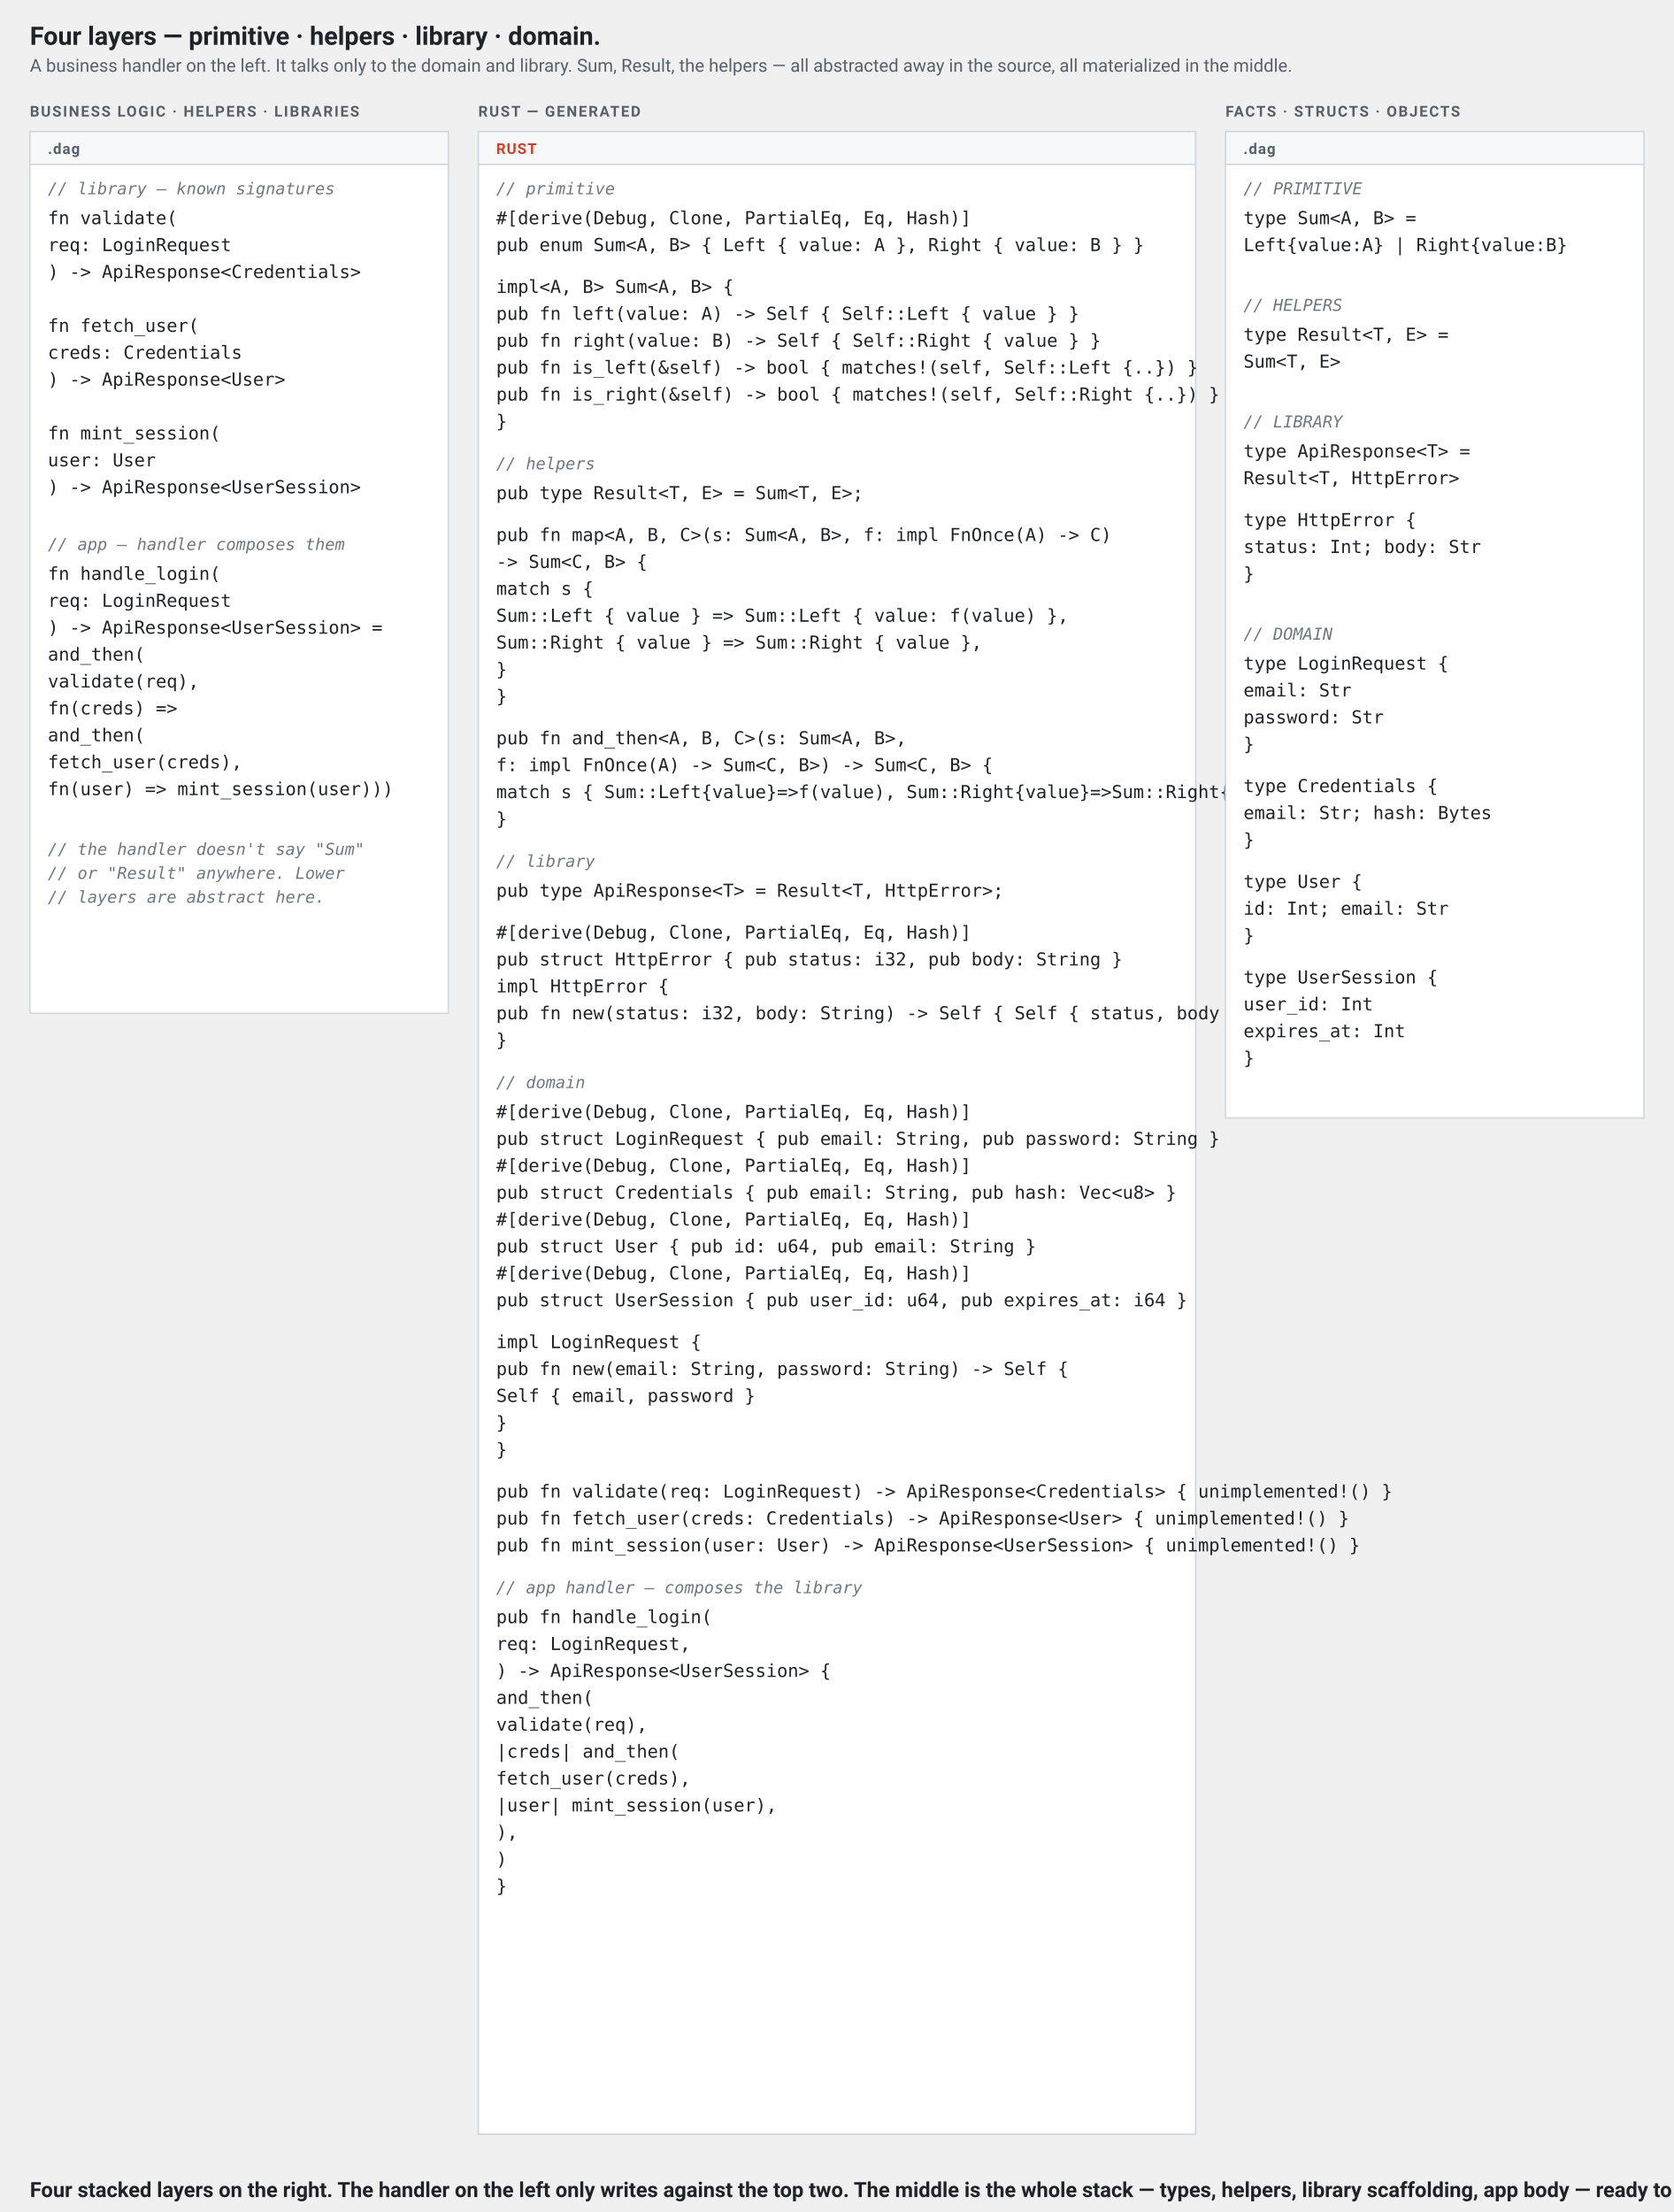
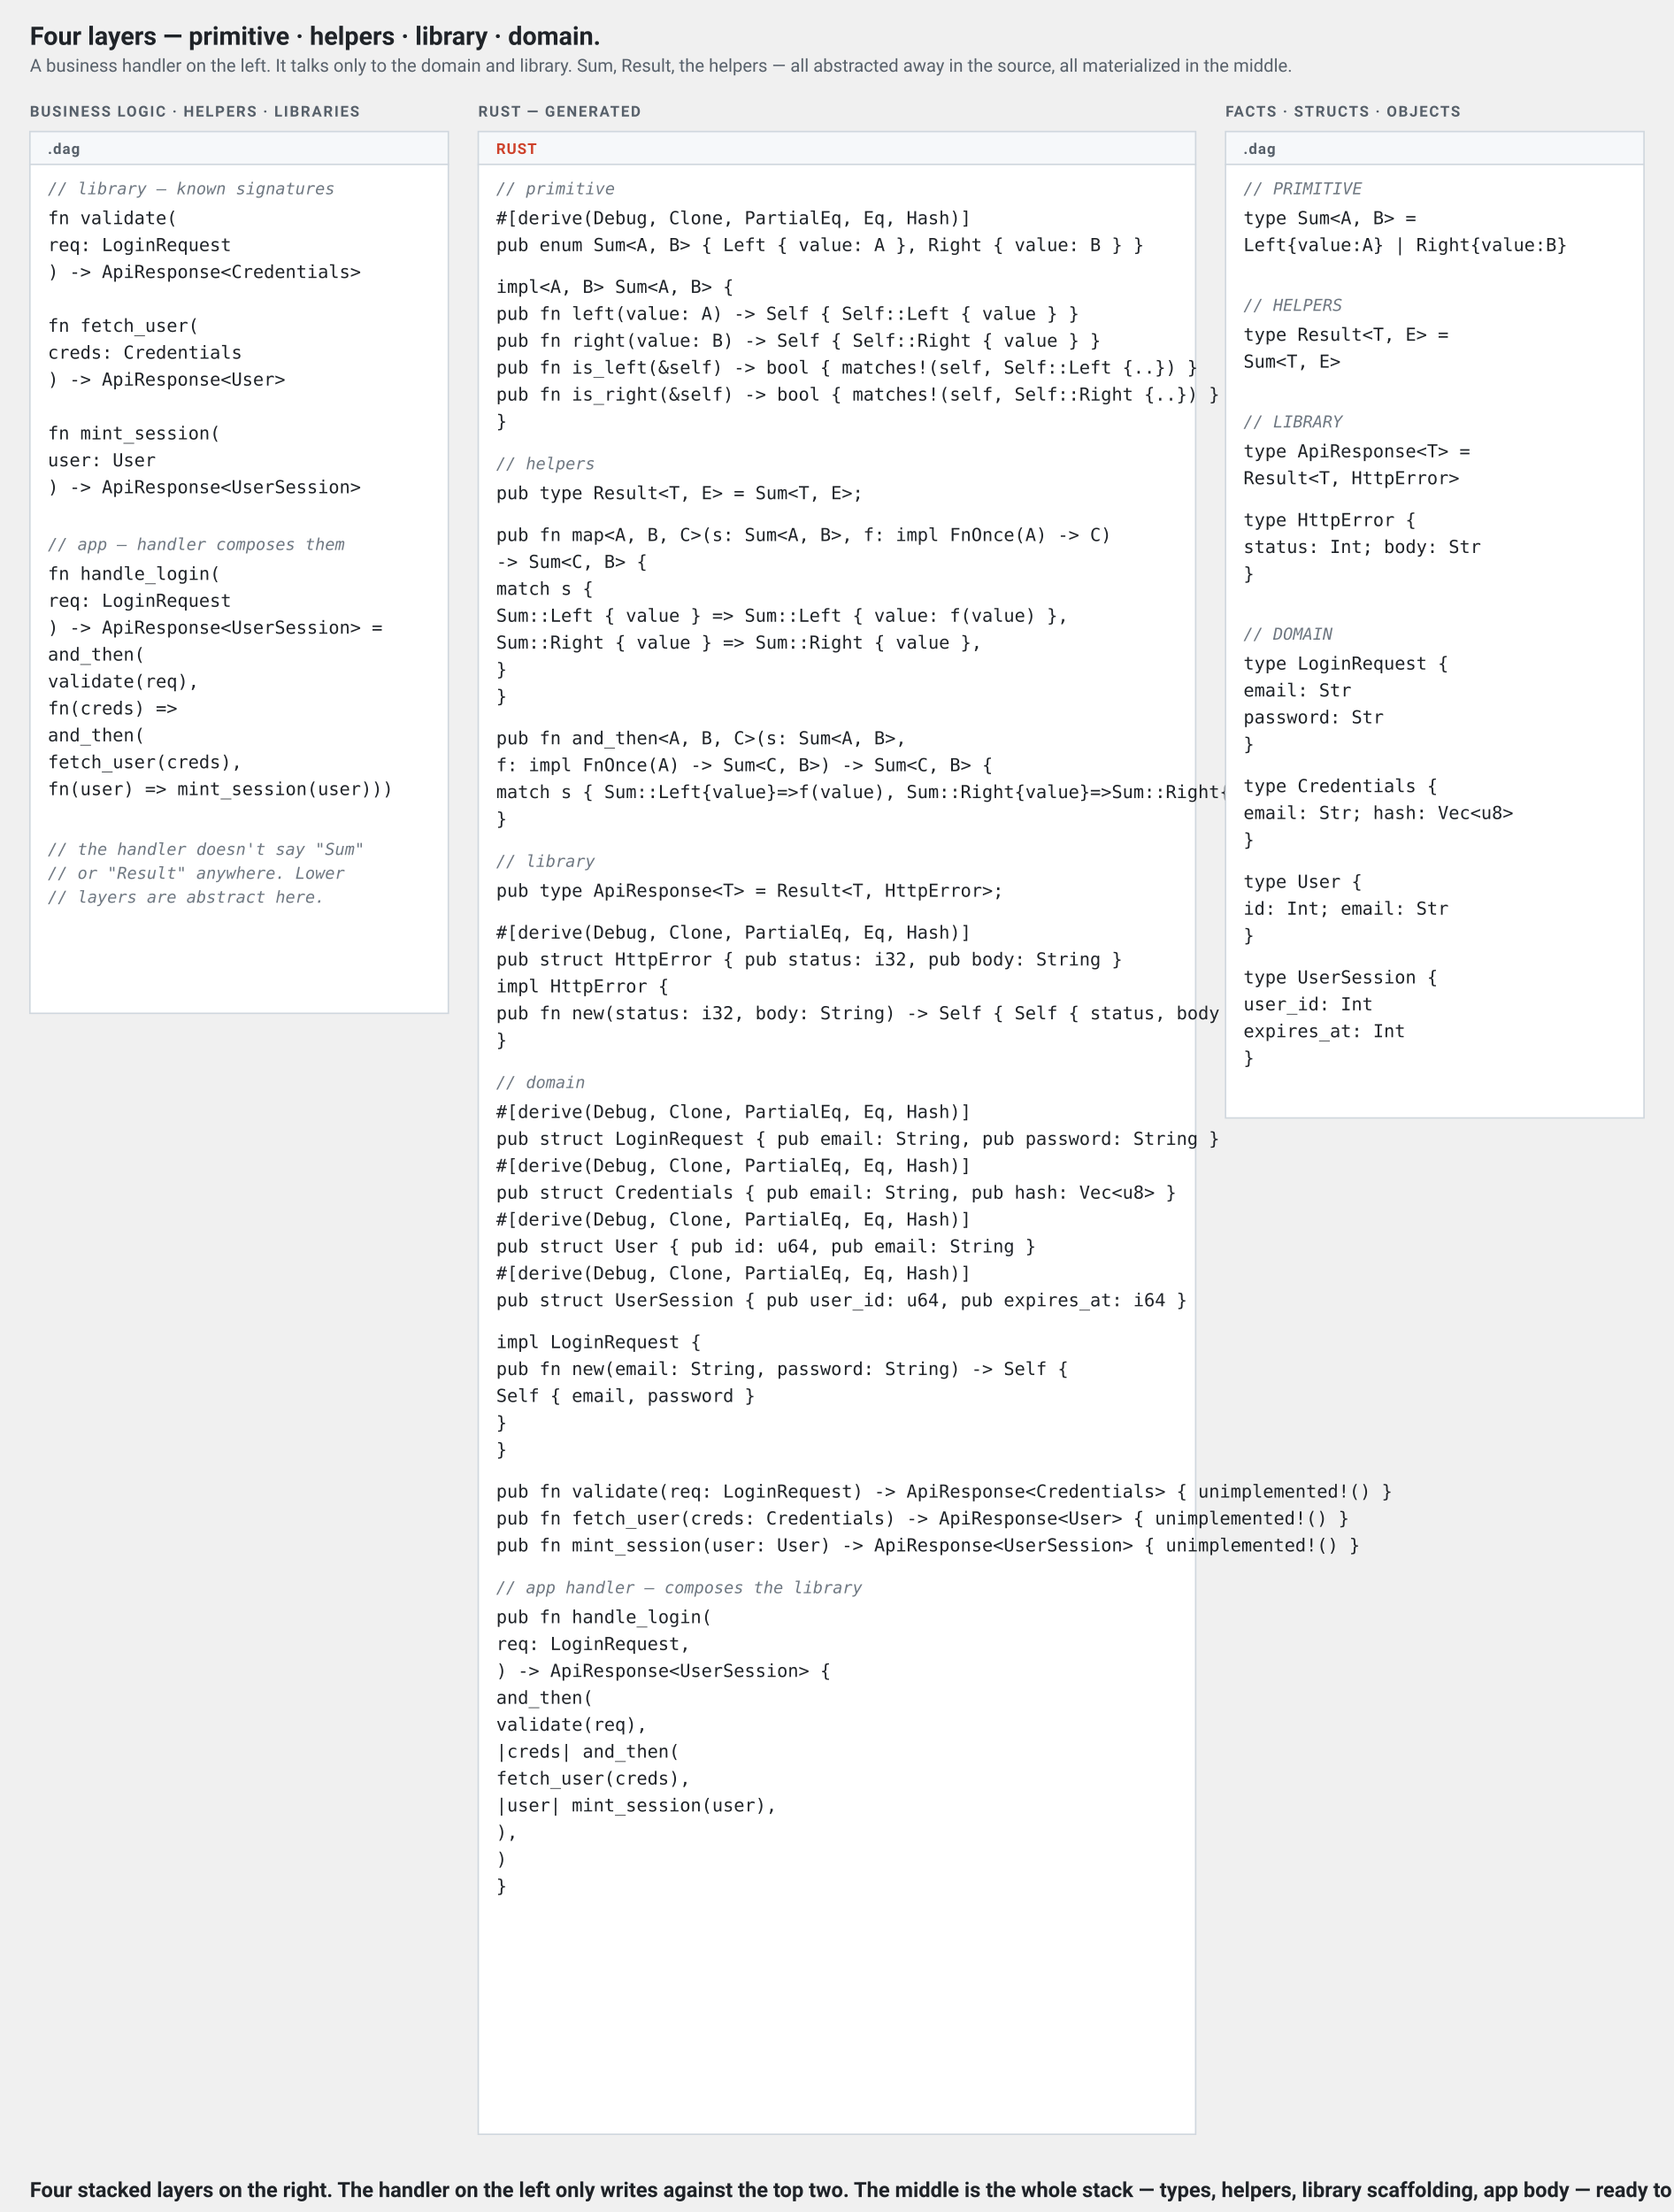
<svg xmlns="http://www.w3.org/2000/svg" viewBox="0 0 1120 1480" font-family="-apple-system, BlinkMacSystemFont, 'Segoe UI', Roboto, sans-serif">
  <defs>
    <style>
      .title { font-size: 17px; font-weight: 600; fill: #1f2328; }
      .sub { font-size: 12px; fill: #57606a; }
      .col-label { font-size: 10px; font-weight: 700; fill: #57606a; letter-spacing: 0.10em; }
      .badge { font-size: 10px; font-weight: 700; letter-spacing: 0.06em; }
      .badge-rust { fill: #ce422b; }
      .badge-dag  { fill: #57606a; }
      .code   { font-family: ui-monospace, 'SF Mono', Menlo, Consolas, monospace; font-size: 12px; fill: #1f2328; }
      .layer  { font-family: ui-monospace, 'SF Mono', Menlo, Consolas, monospace; font-size: 11px; font-style: italic; fill: #6e7781; }
      .card { fill: #ffffff; stroke: #d0d7de; stroke-width: 1; }
      .card-header { fill: #f6f8fa; stroke: #d0d7de; stroke-width: 1; }
      .punchline { font-size: 14px; font-weight: 600; fill: #1f2328; }
    </style>
  </defs>
  <text x="20" y="30" class="title">Four layers — primitive · helpers · library · domain.</text>
  <text x="20" y="48" class="sub">A business handler on the left. It talks only to the domain and library. Sum, Result, the helpers — all abstracted away in the source, all materialized in the middle.</text>
  <text x="20" y="78" class="col-label">BUSINESS LOGIC · HELPERS · LIBRARIES</text>
  <text x="320" y="78" class="col-label">RUST — GENERATED</text>
  <text x="820" y="78" class="col-label">FACTS · STRUCTS · OBJECTS</text>
  <rect x="20" y="88" width="280" height="22" class="card-header" />
  <text x="32" y="103" class="badge badge-dag">.dag</text>
  <rect x="20" y="110" width="280" height="568" class="card" />
  <text x="32" y="130" class="layer">// library — known signatures</text>
  <text x="32" y="150" class="code">fn validate(</text>
  <text x="32" y="168" class="code">    req: LoginRequest</text>
  <text x="32" y="186" class="code">) -&gt; ApiResponse&lt;Credentials&gt;</text>
  <text x="32" y="222" class="code">fn fetch_user(</text>
  <text x="32" y="240" class="code">    creds: Credentials</text>
  <text x="32" y="258" class="code">) -&gt; ApiResponse&lt;User&gt;</text>
  <text x="32" y="294" class="code">fn mint_session(</text>
  <text x="32" y="312" class="code">    user: User</text>
  <text x="32" y="330" class="code">) -&gt; ApiResponse&lt;UserSession&gt;</text>
  <text x="32" y="368" class="layer">// app — handler composes them</text>
  <text x="32" y="388" class="code">fn handle_login(</text>
  <text x="32" y="406" class="code">    req: LoginRequest</text>
  <text x="32" y="424" class="code">) -&gt; ApiResponse&lt;UserSession&gt; =</text>
  <text x="32" y="442" class="code">  and_then(</text>
  <text x="32" y="460" class="code">    validate(req),</text>
  <text x="32" y="478" class="code">    fn(creds) =&gt;</text>
  <text x="32" y="496" class="code">      and_then(</text>
  <text x="32" y="514" class="code">        fetch_user(creds),</text>
  <text x="32" y="532" class="code">        fn(user) =&gt; mint_session(user)))</text>
  <text x="32" y="572" class="layer">// the handler doesn't say "Sum"</text>
  <text x="32" y="588" class="layer">// or "Result" anywhere. Lower</text>
  <text x="32" y="604" class="layer">// layers are abstract here.</text>
  <rect x="320" y="88" width="480" height="22" class="card-header" />
  <text x="332" y="103" class="badge badge-rust">RUST</text>
  <rect x="320" y="110" width="480" height="1318" class="card" />
  <text x="332" y="130" class="layer">// primitive</text>
  <text x="332" y="150" class="code">#[derive(Debug, Clone, PartialEq, Eq, Hash)]</text>
  <text x="332" y="168" class="code">pub enum Sum&lt;A, B&gt; { Left { value: A }, Right { value: B } }</text>
  <text x="332" y="196" class="code">impl&lt;A, B&gt; Sum&lt;A, B&gt; {</text>
  <text x="332" y="214" class="code">    pub fn left(value: A)  -&gt; Self { Self::Left  { value } }</text>
  <text x="332" y="232" class="code">    pub fn right(value: B) -&gt; Self { Self::Right { value } }</text>
  <text x="332" y="250" class="code">    pub fn is_left(&amp;self)  -&gt; bool { matches!(self, Self::Left  {..}) }</text>
  <text x="332" y="268" class="code">    pub fn is_right(&amp;self) -&gt; bool { matches!(self, Self::Right {..}) }</text>
  <text x="332" y="286" class="code">}</text>
  <text x="332" y="314" class="layer">// helpers</text>
  <text x="332" y="334" class="code">pub type Result&lt;T, E&gt; = Sum&lt;T, E&gt;;</text>
  <text x="332" y="362" class="code">pub fn map&lt;A, B, C&gt;(s: Sum&lt;A, B&gt;, f: impl FnOnce(A) -&gt; C)</text>
  <text x="332" y="380" class="code">    -&gt; Sum&lt;C, B&gt; {</text>
  <text x="332" y="398" class="code">    match s {</text>
  <text x="332" y="416" class="code">        Sum::Left  { value } =&gt; Sum::Left  { value: f(value) },</text>
  <text x="332" y="434" class="code">        Sum::Right { value } =&gt; Sum::Right { value },</text>
  <text x="332" y="452" class="code">    }</text>
  <text x="332" y="470" class="code">}</text>
  <text x="332" y="498" class="code">pub fn and_then&lt;A, B, C&gt;(s: Sum&lt;A, B&gt;,</text>
  <text x="332" y="516" class="code">    f: impl FnOnce(A) -&gt; Sum&lt;C, B&gt;) -&gt; Sum&lt;C, B&gt; {</text>
  <text x="332" y="534" class="code">    match s { Sum::Left{value}=&gt;f(value), Sum::Right{value}=&gt;Sum::Right{value} }</text>
  <text x="332" y="552" class="code">}</text>
  <text x="332" y="580" class="layer">// library</text>
  <text x="332" y="600" class="code">pub type ApiResponse&lt;T&gt; = Result&lt;T, HttpError&gt;;</text>
  <text x="332" y="628" class="code">#[derive(Debug, Clone, PartialEq, Eq, Hash)]</text>
  <text x="332" y="646" class="code">pub struct HttpError { pub status: i32, pub body: String }</text>
  <text x="332" y="664" class="code">impl HttpError {</text>
  <text x="332" y="682" class="code">    pub fn new(status: i32, body: String) -&gt; Self { Self { status, body } }</text>
  <text x="332" y="700" class="code">}</text>
  <text x="332" y="728" class="layer">// domain</text>
  <text x="332" y="748" class="code">#[derive(Debug, Clone, PartialEq, Eq, Hash)]</text>
  <text x="332" y="766" class="code">pub struct LoginRequest { pub email: String, pub password: String }</text>
  <text x="332" y="784" class="code">#[derive(Debug, Clone, PartialEq, Eq, Hash)]</text>
  <text x="332" y="802" class="code">pub struct Credentials  { pub email: String, pub hash: Vec&lt;u8&gt; }</text>
  <text x="332" y="820" class="code">#[derive(Debug, Clone, PartialEq, Eq, Hash)]</text>
  <text x="332" y="838" class="code">pub struct User { pub id: u64, pub email: String }</text>
  <text x="332" y="856" class="code">#[derive(Debug, Clone, PartialEq, Eq, Hash)]</text>
  <text x="332" y="874" class="code">pub struct UserSession { pub user_id: u64, pub expires_at: i64 }</text>
  <text x="332" y="902" class="code">impl LoginRequest {</text>
  <text x="332" y="920" class="code">    pub fn new(email: String, password: String) -&gt; Self {</text>
  <text x="332" y="938" class="code">        Self { email, password }</text>
  <text x="332" y="956" class="code">    }</text>
  <text x="332" y="974" class="code">}</text>
  <text x="332" y="1002" class="code">pub fn validate(req: LoginRequest)     -&gt; ApiResponse&lt;Credentials&gt; { unimplemented!() }</text>
  <text x="332" y="1020" class="code">pub fn fetch_user(creds: Credentials)  -&gt; ApiResponse&lt;User&gt;        { unimplemented!() }</text>
  <text x="332" y="1038" class="code">pub fn mint_session(user: User)        -&gt; ApiResponse&lt;UserSession&gt; { unimplemented!() }</text>
  <text x="332" y="1066" class="layer">// app handler — composes the library</text>
  <text x="332" y="1086" class="code">pub fn handle_login(</text>
  <text x="332" y="1104" class="code">    req: LoginRequest,</text>
  <text x="332" y="1122" class="code">) -&gt; ApiResponse&lt;UserSession&gt; {</text>
  <text x="332" y="1140" class="code">    and_then(</text>
  <text x="332" y="1158" class="code">        validate(req),</text>
  <text x="332" y="1176" class="code">        |creds| and_then(</text>
  <text x="332" y="1194" class="code">            fetch_user(creds),</text>
  <text x="332" y="1212" class="code">            |user| mint_session(user),</text>
  <text x="332" y="1230" class="code">        ),</text>
  <text x="332" y="1248" class="code">    )</text>
  <text x="332" y="1266" class="code">}</text>
  <rect x="820" y="88" width="280" height="22" class="card-header" />
  <text x="832" y="103" class="badge badge-dag">.dag</text>
  <rect x="820" y="110" width="280" height="638" class="card" />
  <text x="832" y="130" class="layer">// PRIMITIVE</text>
  <text x="832" y="150" class="code">type Sum&lt;A, B&gt; =</text>
  <text x="832" y="168" class="code">  Left{value:A} | Right{value:B}</text>
  <text x="832" y="208" class="layer">// HELPERS</text>
  <text x="832" y="228" class="code">type Result&lt;T, E&gt; =</text>
  <text x="832" y="246" class="code">  Sum&lt;T, E&gt;</text>
  <text x="832" y="286" class="layer">// LIBRARY</text>
  <text x="832" y="306" class="code">type ApiResponse&lt;T&gt; =</text>
  <text x="832" y="324" class="code">  Result&lt;T, HttpError&gt;</text>
  <text x="832" y="352" class="code">type HttpError {</text>
  <text x="832" y="370" class="code">  status: Int; body: Str</text>
  <text x="832" y="388" class="code">}</text>
  <text x="832" y="428" class="layer">// DOMAIN</text>
  <text x="832" y="448" class="code">type LoginRequest {</text>
  <text x="832" y="466" class="code">  email: Str</text>
  <text x="832" y="484" class="code">  password: Str</text>
  <text x="832" y="502" class="code">}</text>
  <text x="832" y="530" class="code">type Credentials {</text>
-   <text x="832" y="548" class="code">  email: Str; hash: Bytes</text>
+   <text x="832" y="548" class="code">  email: Str; hash: Vec&lt;u8&gt;</text>
  <text x="832" y="566" class="code">}</text>
  <text x="832" y="594" class="code">type User {</text>
  <text x="832" y="612" class="code">  id: Int; email: Str</text>
  <text x="832" y="630" class="code">}</text>
  <text x="832" y="658" class="code">type UserSession {</text>
  <text x="832" y="676" class="code">  user_id: Int</text>
  <text x="832" y="694" class="code">  expires_at: Int</text>
  <text x="832" y="712" class="code">}</text>
  <text x="20" y="1470" class="punchline">Four stacked layers on the right. The handler on the left only writes against the top two. The middle is the whole stack — types, helpers, library scaffolding, app body — ready to compile (drop in the library bodies and it runs).</text>
</svg>
